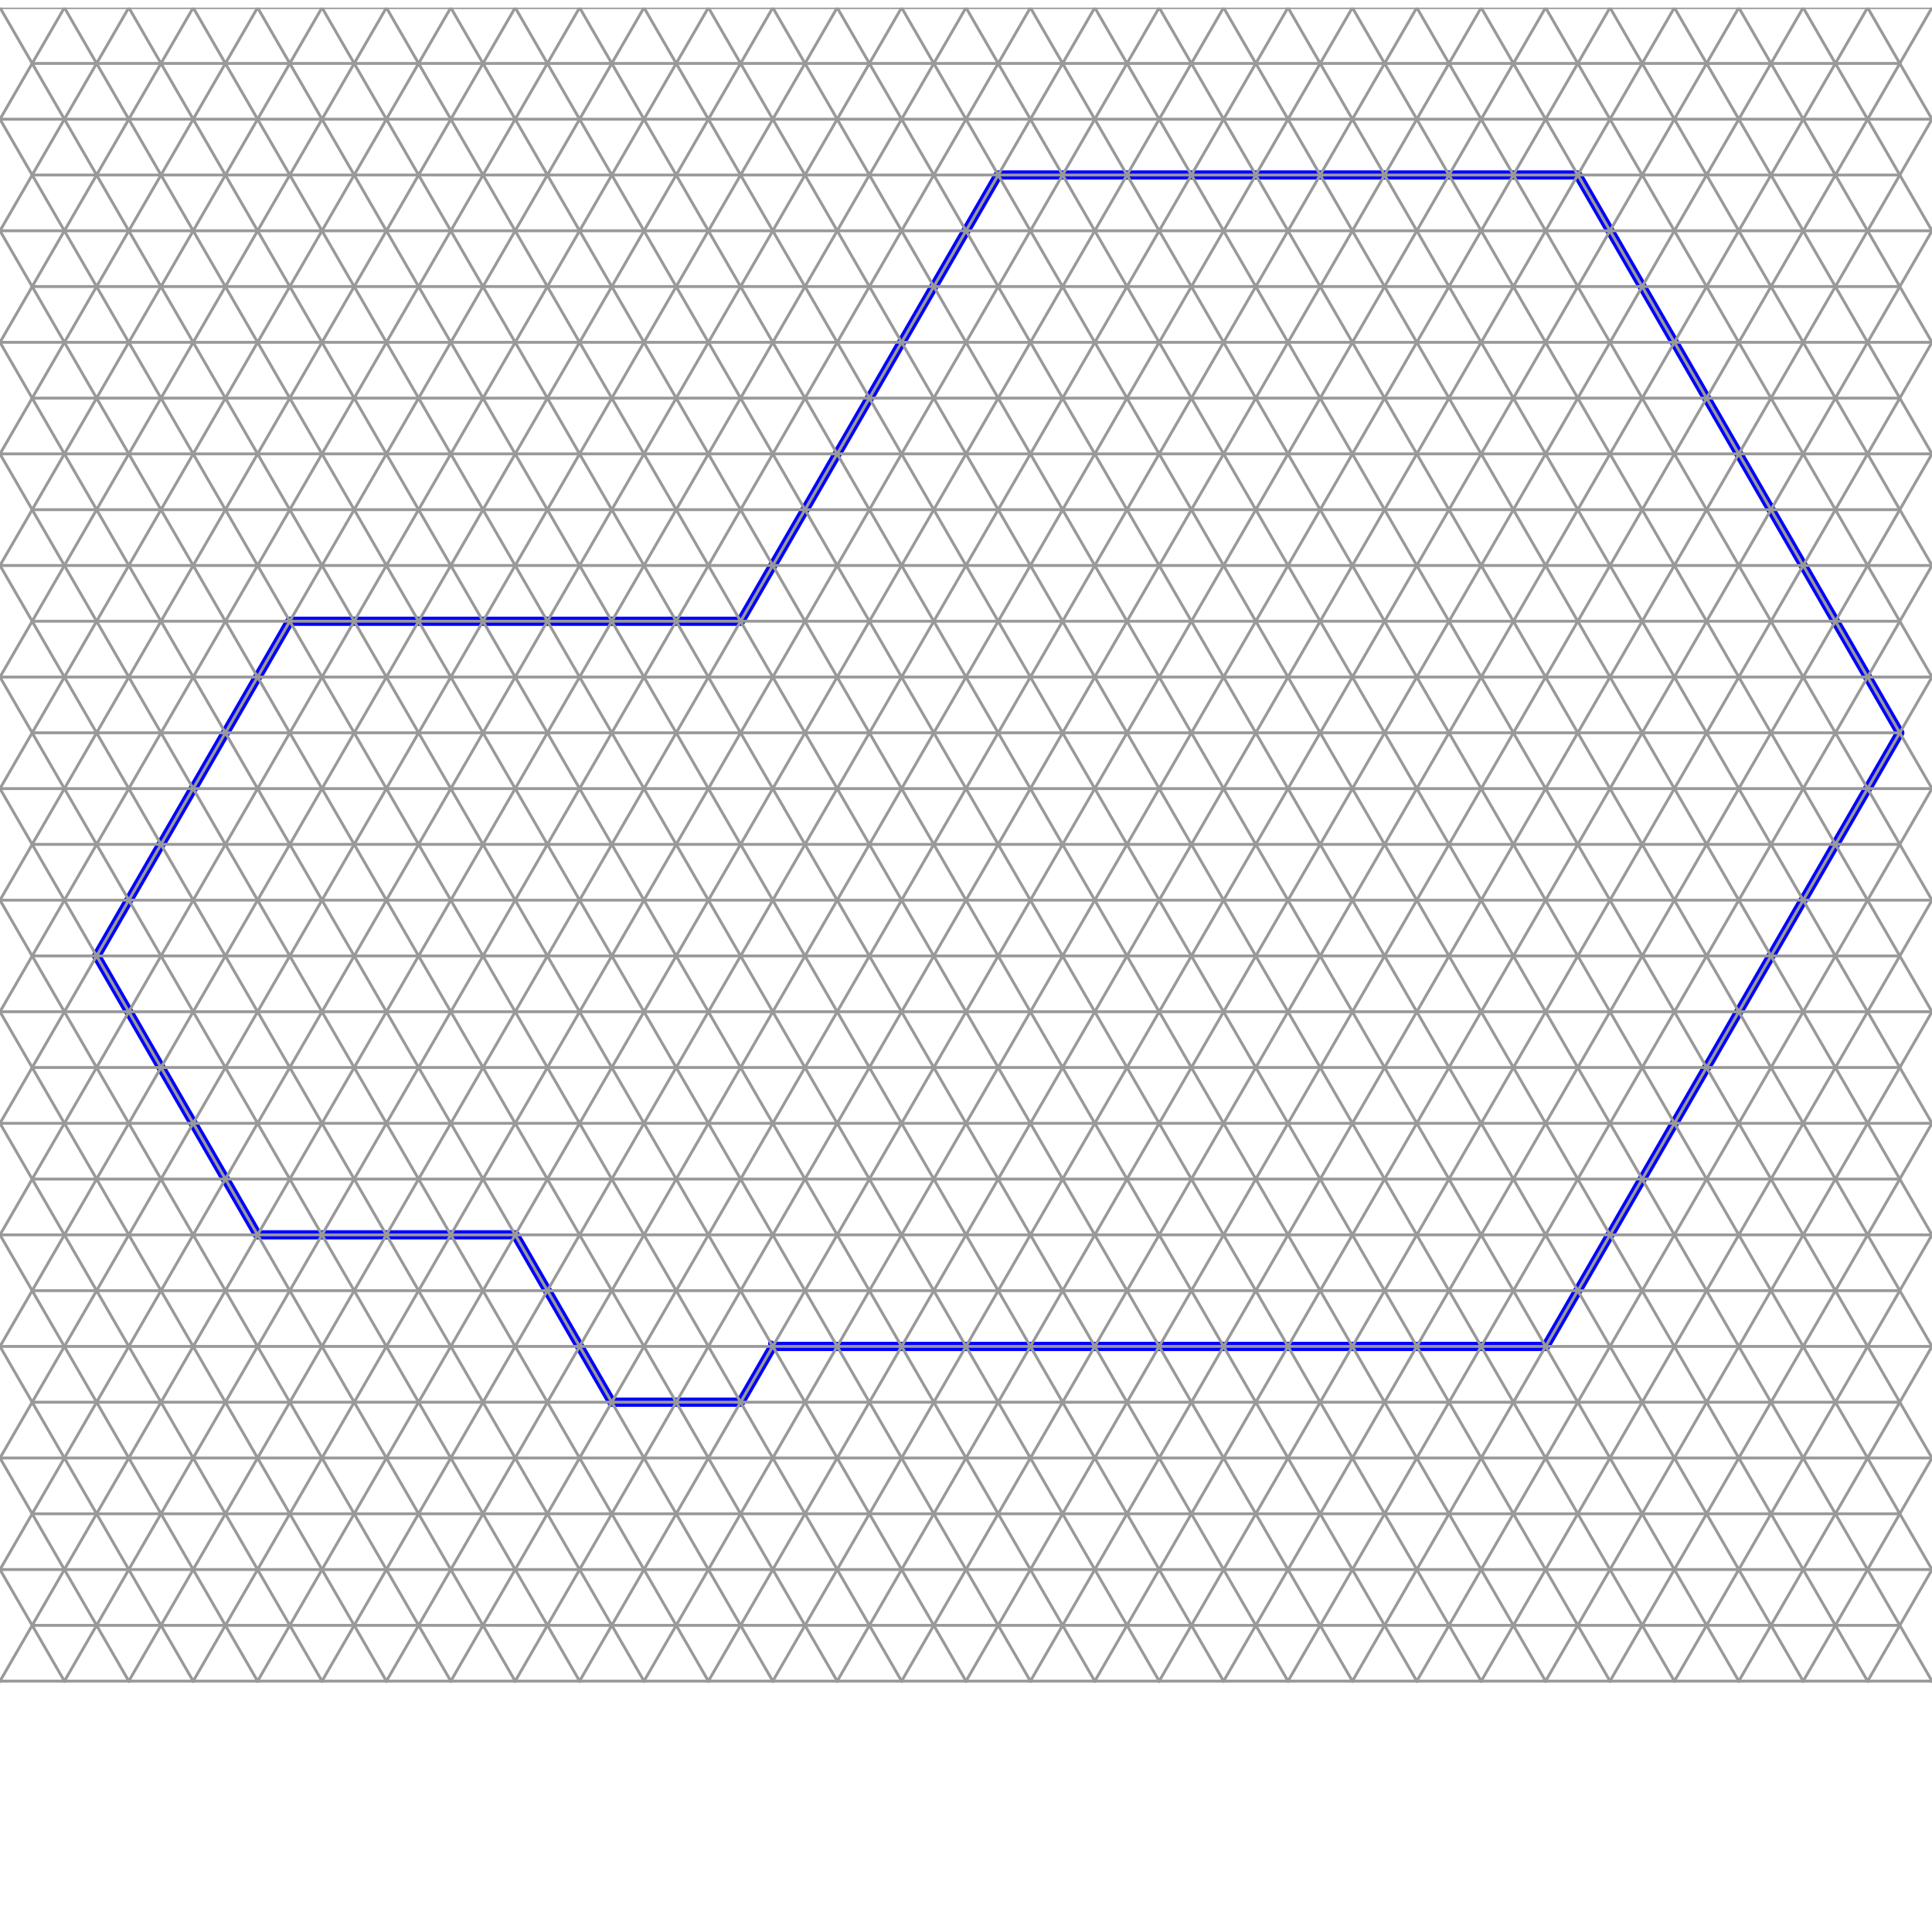
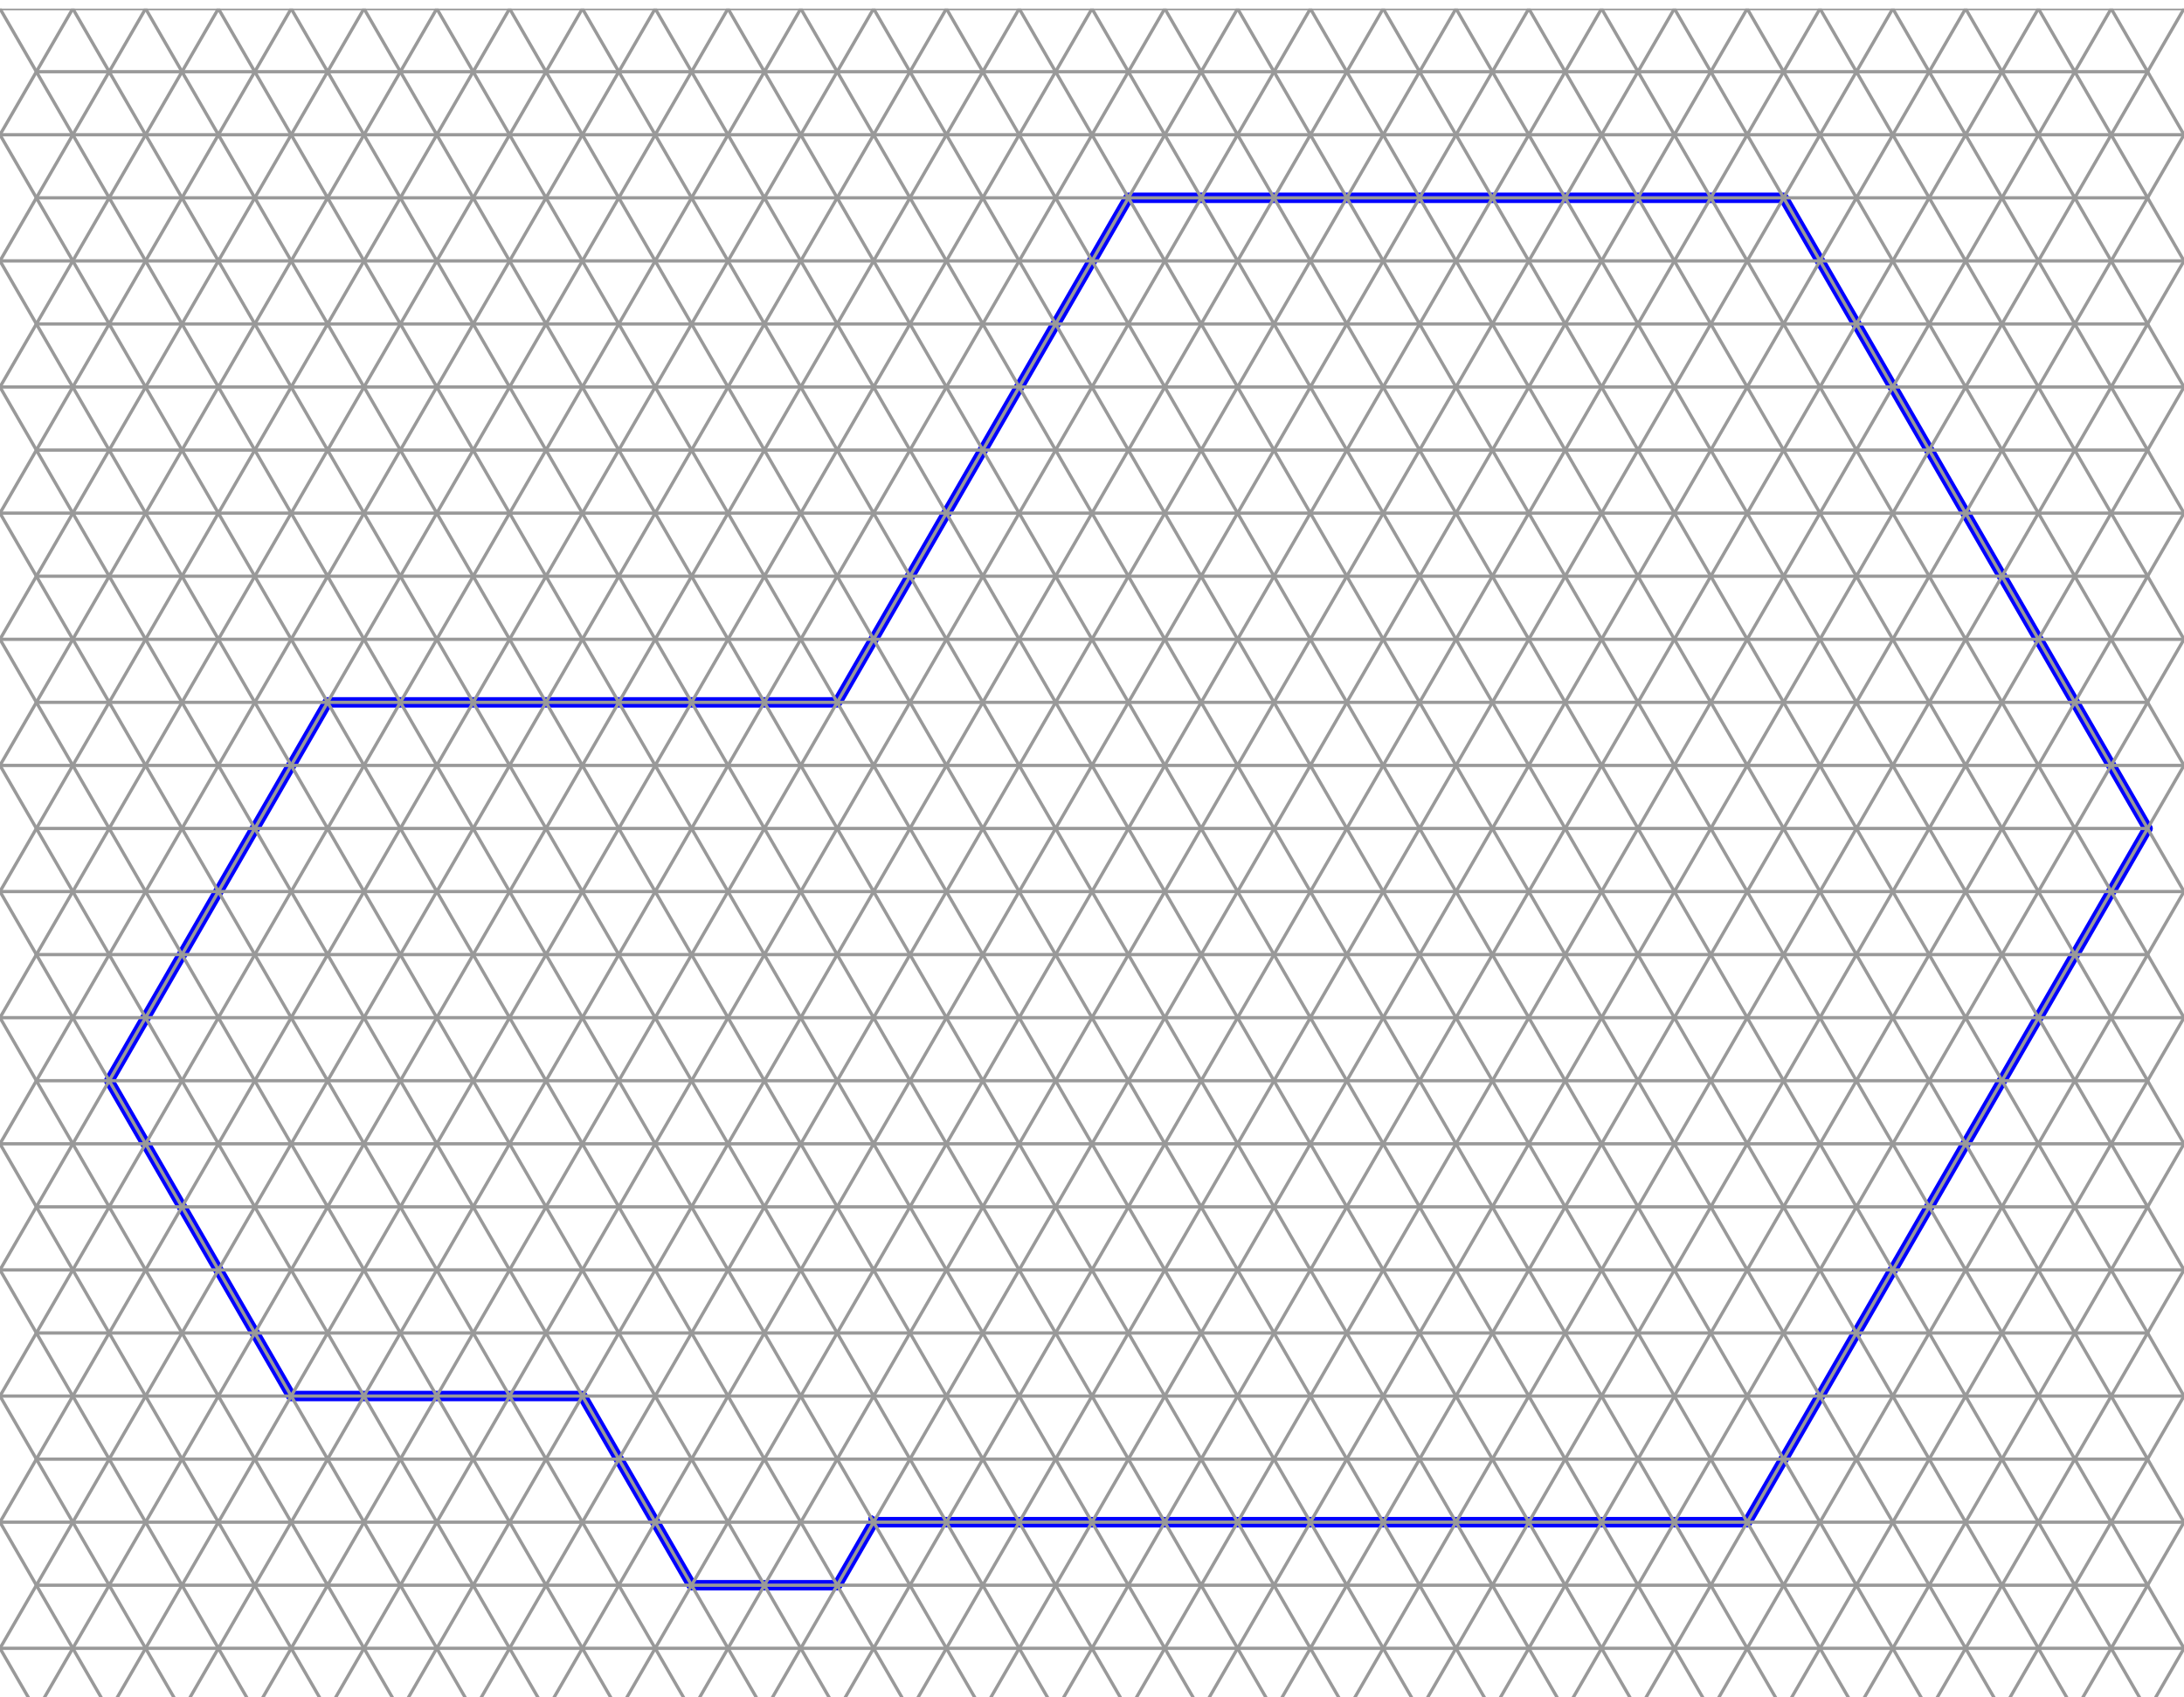
- <svg xmlns="http://www.w3.org/2000/svg" width="167.4pt" height="166.32pt" viewBox="0 0 167.4 166.32" version="1.1">
+ <svg xmlns="http://www.w3.org/2000/svg" width="167.4pt" height="130pt" viewBox="0 0 167.4 130" version="1.1">
  <defs>
    <style type="text/css">*{stroke-linejoin: round; stroke-linecap: butt}</style>
  </defs>
  <g id="figure_1">
    <g id="patch_1">
      <path d="M 0 166.32  L 167.4 166.32  L 167.4 0  L 0 0  L 0 166.32  z " style="fill: none" />
    </g>
    <g id="axes_1">
      <g id="line2d_1">
        <path d="M 66.96 116.64  L 133.92 116.64  L 164.61 63.483  L 136.71 15.159  L 86.49 15.159  L 64.17 53.819  L 25.11 53.819  L 8.37 82.813  L 22.32 106.975  L 44.64 106.975  L 53.01 121.472  L 64.17 121.472  L 66.96 116.64  " clip-path="url(#p8c1ee2a0fe)" style="fill: none; stroke: #0000ff; stroke-width: 0.8; stroke-linecap: square" />
      </g>
      <g id="line2d_2">
        <path d="M 0 145.635  L 167.4 145.635  " clip-path="url(#p0a78ed28b2)" style="fill: none; stroke: #999999; stroke-width: 0.25; stroke-linecap: square" />
      </g>
      <g id="line2d_3">
        <path d="M 2.79 140.802  L 164.61 140.802  " clip-path="url(#p0a78ed28b2)" style="fill: none; stroke: #999999; stroke-width: 0.25; stroke-linecap: square" />
      </g>
      <g id="line2d_4">
        <path d="M 0 135.97  L 167.4 135.97  " clip-path="url(#p0a78ed28b2)" style="fill: none; stroke: #999999; stroke-width: 0.25; stroke-linecap: square" />
      </g>
      <g id="line2d_5">
        <path d="M 2.79 131.137  L 164.61 131.137  " clip-path="url(#p0a78ed28b2)" style="fill: none; stroke: #999999; stroke-width: 0.25; stroke-linecap: square" />
      </g>
      <g id="line2d_6">
        <path d="M 0 126.305  L 167.4 126.305  " clip-path="url(#p0a78ed28b2)" style="fill: none; stroke: #999999; stroke-width: 0.25; stroke-linecap: square" />
      </g>
      <g id="line2d_7">
        <path d="M 2.79 121.472  L 164.61 121.472  " clip-path="url(#p0a78ed28b2)" style="fill: none; stroke: #999999; stroke-width: 0.25; stroke-linecap: square" />
      </g>
      <g id="line2d_8">
        <path d="M 0 116.64  L 167.4 116.64  " clip-path="url(#p0a78ed28b2)" style="fill: none; stroke: #999999; stroke-width: 0.25; stroke-linecap: square" />
      </g>
      <g id="line2d_9">
        <path d="M 2.79 111.808  L 164.61 111.808  " clip-path="url(#p0a78ed28b2)" style="fill: none; stroke: #999999; stroke-width: 0.25; stroke-linecap: square" />
      </g>
      <g id="line2d_10">
        <path d="M 0 106.975  L 167.4 106.975  " clip-path="url(#p0a78ed28b2)" style="fill: none; stroke: #999999; stroke-width: 0.25; stroke-linecap: square" />
      </g>
      <g id="line2d_11">
        <path d="M 2.79 102.143  L 164.61 102.143  " clip-path="url(#p0a78ed28b2)" style="fill: none; stroke: #999999; stroke-width: 0.25; stroke-linecap: square" />
      </g>
      <g id="line2d_12">
        <path d="M 0 97.31  L 167.4 97.31  " clip-path="url(#p0a78ed28b2)" style="fill: none; stroke: #999999; stroke-width: 0.25; stroke-linecap: square" />
      </g>
      <g id="line2d_13">
        <path d="M 2.79 92.478  L 164.61 92.478  " clip-path="url(#p0a78ed28b2)" style="fill: none; stroke: #999999; stroke-width: 0.25; stroke-linecap: square" />
      </g>
      <g id="line2d_14">
        <path d="M 0 87.645  L 167.4 87.645  " clip-path="url(#p0a78ed28b2)" style="fill: none; stroke: #999999; stroke-width: 0.25; stroke-linecap: square" />
      </g>
      <g id="line2d_15">
        <path d="M 2.79 82.813  L 164.61 82.813  " clip-path="url(#p0a78ed28b2)" style="fill: none; stroke: #999999; stroke-width: 0.25; stroke-linecap: square" />
      </g>
      <g id="line2d_16">
        <path d="M 0 77.981  L 167.4 77.981  " clip-path="url(#p0a78ed28b2)" style="fill: none; stroke: #999999; stroke-width: 0.25; stroke-linecap: square" />
      </g>
      <g id="line2d_17">
        <path d="M 2.79 73.148  L 164.61 73.148  " clip-path="url(#p0a78ed28b2)" style="fill: none; stroke: #999999; stroke-width: 0.25; stroke-linecap: square" />
      </g>
      <g id="line2d_18">
        <path d="M 0 68.316  L 167.4 68.316  " clip-path="url(#p0a78ed28b2)" style="fill: none; stroke: #999999; stroke-width: 0.25; stroke-linecap: square" />
      </g>
      <g id="line2d_19">
        <path d="M 2.79 63.483  L 164.61 63.483  " clip-path="url(#p0a78ed28b2)" style="fill: none; stroke: #999999; stroke-width: 0.25; stroke-linecap: square" />
      </g>
      <g id="line2d_20">
        <path d="M 0 58.651  L 167.4 58.651  " clip-path="url(#p0a78ed28b2)" style="fill: none; stroke: #999999; stroke-width: 0.25; stroke-linecap: square" />
      </g>
      <g id="line2d_21">
        <path d="M 2.79 53.819  L 164.61 53.819  " clip-path="url(#p0a78ed28b2)" style="fill: none; stroke: #999999; stroke-width: 0.25; stroke-linecap: square" />
      </g>
      <g id="line2d_22">
        <path d="M 0 48.986  L 167.4 48.986  " clip-path="url(#p0a78ed28b2)" style="fill: none; stroke: #999999; stroke-width: 0.25; stroke-linecap: square" />
      </g>
      <g id="line2d_23">
        <path d="M 2.79 44.154  L 164.61 44.154  " clip-path="url(#p0a78ed28b2)" style="fill: none; stroke: #999999; stroke-width: 0.25; stroke-linecap: square" />
      </g>
      <g id="line2d_24">
        <path d="M 0 39.321  L 167.4 39.321  " clip-path="url(#p0a78ed28b2)" style="fill: none; stroke: #999999; stroke-width: 0.25; stroke-linecap: square" />
      </g>
      <g id="line2d_25">
        <path d="M 2.79 34.489  L 164.61 34.489  " clip-path="url(#p0a78ed28b2)" style="fill: none; stroke: #999999; stroke-width: 0.25; stroke-linecap: square" />
      </g>
      <g id="line2d_26">
        <path d="M 0 29.656  L 167.4 29.656  " clip-path="url(#p0a78ed28b2)" style="fill: none; stroke: #999999; stroke-width: 0.25; stroke-linecap: square" />
      </g>
      <g id="line2d_27">
        <path d="M 2.79 24.824  L 164.61 24.824  " clip-path="url(#p0a78ed28b2)" style="fill: none; stroke: #999999; stroke-width: 0.25; stroke-linecap: square" />
      </g>
      <g id="line2d_28">
        <path d="M 0 19.992  L 167.4 19.992  " clip-path="url(#p0a78ed28b2)" style="fill: none; stroke: #999999; stroke-width: 0.25; stroke-linecap: square" />
      </g>
      <g id="line2d_29">
        <path d="M 2.79 15.159  L 164.61 15.159  " clip-path="url(#p0a78ed28b2)" style="fill: none; stroke: #999999; stroke-width: 0.25; stroke-linecap: square" />
      </g>
      <g id="line2d_30">
        <path d="M 0 10.327  L 167.4 10.327  " clip-path="url(#p0a78ed28b2)" style="fill: none; stroke: #999999; stroke-width: 0.25; stroke-linecap: square" />
      </g>
      <g id="line2d_31">
        <path d="M 2.79 5.494  L 164.61 5.494  " clip-path="url(#p0a78ed28b2)" style="fill: none; stroke: #999999; stroke-width: 0.25; stroke-linecap: square" />
      </g>
      <g id="line2d_32">
        <path d="M 0 0.662  L 167.4 0.662  " clip-path="url(#p0a78ed28b2)" style="fill: none; stroke: #999999; stroke-width: 0.25; stroke-linecap: square" />
      </g>
      <g id="line2d_33">
        <path d="M -1 2.394  L 0 0.662  " clip-path="url(#p0a78ed28b2)" style="fill: none; stroke: #999999; stroke-width: 0.25; stroke-linecap: square" />
      </g>
      <g id="line2d_34">
        <path d="M -1 12.059  L 5.58 0.662  " clip-path="url(#p0a78ed28b2)" style="fill: none; stroke: #999999; stroke-width: 0.25; stroke-linecap: square" />
      </g>
      <g id="line2d_35">
        <path d="M -1 21.724  L 11.16 0.662  " clip-path="url(#p0a78ed28b2)" style="fill: none; stroke: #999999; stroke-width: 0.25; stroke-linecap: square" />
      </g>
      <g id="line2d_36">
        <path d="M -1 31.388  L 16.74 0.662  " clip-path="url(#p0a78ed28b2)" style="fill: none; stroke: #999999; stroke-width: 0.25; stroke-linecap: square" />
      </g>
      <g id="line2d_37">
        <path d="M -1 41.053  L 22.32 0.662  " clip-path="url(#p0a78ed28b2)" style="fill: none; stroke: #999999; stroke-width: 0.25; stroke-linecap: square" />
      </g>
      <g id="line2d_38">
        <path d="M -1 50.718  L 27.9 0.662  " clip-path="url(#p0a78ed28b2)" style="fill: none; stroke: #999999; stroke-width: 0.25; stroke-linecap: square" />
      </g>
      <g id="line2d_39">
        <path d="M -1 60.383  L 33.48 0.662  " clip-path="url(#p0a78ed28b2)" style="fill: none; stroke: #999999; stroke-width: 0.25; stroke-linecap: square" />
      </g>
      <g id="line2d_40">
        <path d="M -1 70.048  L 39.06 0.662  " clip-path="url(#p0a78ed28b2)" style="fill: none; stroke: #999999; stroke-width: 0.25; stroke-linecap: square" />
      </g>
      <g id="line2d_41">
        <path d="M -1 79.713  L 44.64 0.662  " clip-path="url(#p0a78ed28b2)" style="fill: none; stroke: #999999; stroke-width: 0.25; stroke-linecap: square" />
      </g>
      <g id="line2d_42">
        <path d="M -1 89.378  L 50.22 0.662  " clip-path="url(#p0a78ed28b2)" style="fill: none; stroke: #999999; stroke-width: 0.25; stroke-linecap: square" />
      </g>
      <g id="line2d_43">
        <path d="M -1 99.042  L 55.8 0.662  " clip-path="url(#p0a78ed28b2)" style="fill: none; stroke: #999999; stroke-width: 0.25; stroke-linecap: square" />
      </g>
      <g id="line2d_44">
        <path d="M -1 108.707  L 61.38 0.662  " clip-path="url(#p0a78ed28b2)" style="fill: none; stroke: #999999; stroke-width: 0.25; stroke-linecap: square" />
      </g>
      <g id="line2d_45">
        <path d="M -1 118.372  L 66.96 0.662  " clip-path="url(#p0a78ed28b2)" style="fill: none; stroke: #999999; stroke-width: 0.25; stroke-linecap: square" />
      </g>
      <g id="line2d_46">
        <path d="M -1 128.037  L 72.54 0.662  " clip-path="url(#p0a78ed28b2)" style="fill: none; stroke: #999999; stroke-width: 0.25; stroke-linecap: square" />
      </g>
      <g id="line2d_47">
        <path d="M -1 137.702  L 78.12 0.662  " clip-path="url(#p0a78ed28b2)" style="fill: none; stroke: #999999; stroke-width: 0.25; stroke-linecap: square" />
      </g>
      <g id="line2d_48">
        <path d="M 0 145.635  L 83.7 0.662  " clip-path="url(#p0a78ed28b2)" style="fill: none; stroke: #999999; stroke-width: 0.25; stroke-linecap: square" />
      </g>
      <g id="line2d_49">
        <path d="M 5.58 145.635  L 89.28 0.662  " clip-path="url(#p0a78ed28b2)" style="fill: none; stroke: #999999; stroke-width: 0.25; stroke-linecap: square" />
      </g>
      <g id="line2d_50">
        <path d="M 11.16 145.635  L 94.86 0.662  " clip-path="url(#p0a78ed28b2)" style="fill: none; stroke: #999999; stroke-width: 0.25; stroke-linecap: square" />
      </g>
      <g id="line2d_51">
        <path d="M 16.74 145.635  L 100.44 0.662  " clip-path="url(#p0a78ed28b2)" style="fill: none; stroke: #999999; stroke-width: 0.25; stroke-linecap: square" />
      </g>
      <g id="line2d_52">
        <path d="M 22.32 145.635  L 106.02 0.662  " clip-path="url(#p0a78ed28b2)" style="fill: none; stroke: #999999; stroke-width: 0.25; stroke-linecap: square" />
      </g>
      <g id="line2d_53">
        <path d="M 27.9 145.635  L 111.6 0.662  " clip-path="url(#p0a78ed28b2)" style="fill: none; stroke: #999999; stroke-width: 0.25; stroke-linecap: square" />
      </g>
      <g id="line2d_54">
        <path d="M 33.48 145.635  L 117.18 0.662  " clip-path="url(#p0a78ed28b2)" style="fill: none; stroke: #999999; stroke-width: 0.25; stroke-linecap: square" />
      </g>
      <g id="line2d_55">
        <path d="M 39.06 145.635  L 122.76 0.662  " clip-path="url(#p0a78ed28b2)" style="fill: none; stroke: #999999; stroke-width: 0.25; stroke-linecap: square" />
      </g>
      <g id="line2d_56">
        <path d="M 44.64 145.635  L 128.34 0.662  " clip-path="url(#p0a78ed28b2)" style="fill: none; stroke: #999999; stroke-width: 0.25; stroke-linecap: square" />
      </g>
      <g id="line2d_57">
        <path d="M 50.22 145.635  L 133.92 0.662  " clip-path="url(#p0a78ed28b2)" style="fill: none; stroke: #999999; stroke-width: 0.25; stroke-linecap: square" />
      </g>
      <g id="line2d_58">
        <path d="M 55.8 145.635  L 139.5 0.662  " clip-path="url(#p0a78ed28b2)" style="fill: none; stroke: #999999; stroke-width: 0.25; stroke-linecap: square" />
      </g>
      <g id="line2d_59">
        <path d="M 61.38 145.635  L 145.08 0.662  " clip-path="url(#p0a78ed28b2)" style="fill: none; stroke: #999999; stroke-width: 0.25; stroke-linecap: square" />
      </g>
      <g id="line2d_60">
        <path d="M 66.96 145.635  L 150.66 0.662  " clip-path="url(#p0a78ed28b2)" style="fill: none; stroke: #999999; stroke-width: 0.25; stroke-linecap: square" />
      </g>
      <g id="line2d_61">
        <path d="M 72.54 145.635  L 156.24 0.662  " clip-path="url(#p0a78ed28b2)" style="fill: none; stroke: #999999; stroke-width: 0.25; stroke-linecap: square" />
      </g>
      <g id="line2d_62">
        <path d="M 78.12 145.635  L 161.82 0.662  " clip-path="url(#p0a78ed28b2)" style="fill: none; stroke: #999999; stroke-width: 0.25; stroke-linecap: square" />
      </g>
      <g id="line2d_63">
        <path d="M 83.7 145.635  L 167.4 0.662  " clip-path="url(#p0a78ed28b2)" style="fill: none; stroke: #999999; stroke-width: 0.25; stroke-linecap: square" />
      </g>
      <g id="line2d_64">
        <path d="M 89.28 145.635  L 168.4 8.595  " clip-path="url(#p0a78ed28b2)" style="fill: none; stroke: #999999; stroke-width: 0.25; stroke-linecap: square" />
      </g>
      <g id="line2d_65">
        <path d="M 94.86 145.635  L 168.4 18.26  " clip-path="url(#p0a78ed28b2)" style="fill: none; stroke: #999999; stroke-width: 0.25; stroke-linecap: square" />
      </g>
      <g id="line2d_66">
        <path d="M 100.44 145.635  L 168.4 27.924  " clip-path="url(#p0a78ed28b2)" style="fill: none; stroke: #999999; stroke-width: 0.25; stroke-linecap: square" />
      </g>
      <g id="line2d_67">
        <path d="M 106.02 145.635  L 168.4 37.589  " clip-path="url(#p0a78ed28b2)" style="fill: none; stroke: #999999; stroke-width: 0.25; stroke-linecap: square" />
      </g>
      <g id="line2d_68">
        <path d="M 111.6 145.635  L 168.4 47.254  " clip-path="url(#p0a78ed28b2)" style="fill: none; stroke: #999999; stroke-width: 0.25; stroke-linecap: square" />
      </g>
      <g id="line2d_69">
        <path d="M 117.18 145.635  L 168.4 56.919  " clip-path="url(#p0a78ed28b2)" style="fill: none; stroke: #999999; stroke-width: 0.25; stroke-linecap: square" />
      </g>
      <g id="line2d_70">
        <path d="M 122.76 145.635  L 168.4 66.584  " clip-path="url(#p0a78ed28b2)" style="fill: none; stroke: #999999; stroke-width: 0.25; stroke-linecap: square" />
      </g>
      <g id="line2d_71">
        <path d="M 128.34 145.635  L 168.4 76.249  " clip-path="url(#p0a78ed28b2)" style="fill: none; stroke: #999999; stroke-width: 0.25; stroke-linecap: square" />
      </g>
      <g id="line2d_72">
        <path d="M 133.92 145.635  L 168.4 85.913  " clip-path="url(#p0a78ed28b2)" style="fill: none; stroke: #999999; stroke-width: 0.25; stroke-linecap: square" />
      </g>
      <g id="line2d_73">
        <path d="M 139.5 145.635  L 168.4 95.578  " clip-path="url(#p0a78ed28b2)" style="fill: none; stroke: #999999; stroke-width: 0.25; stroke-linecap: square" />
      </g>
      <g id="line2d_74">
        <path d="M 145.08 145.635  L 168.4 105.243  " clip-path="url(#p0a78ed28b2)" style="fill: none; stroke: #999999; stroke-width: 0.25; stroke-linecap: square" />
      </g>
      <g id="line2d_75">
        <path d="M 150.66 145.635  L 168.4 114.908  " clip-path="url(#p0a78ed28b2)" style="fill: none; stroke: #999999; stroke-width: 0.25; stroke-linecap: square" />
      </g>
      <g id="line2d_76">
        <path d="M 156.24 145.635  L 168.4 124.573  " clip-path="url(#p0a78ed28b2)" style="fill: none; stroke: #999999; stroke-width: 0.25; stroke-linecap: square" />
      </g>
      <g id="line2d_77">
        <path d="M 161.82 145.635  L 168.4 134.238  " clip-path="url(#p0a78ed28b2)" style="fill: none; stroke: #999999; stroke-width: 0.25; stroke-linecap: square" />
      </g>
      <g id="line2d_78">
        <path d="M 167.4 145.635  L 168.4 143.902  " clip-path="url(#p0a78ed28b2)" style="fill: none; stroke: #999999; stroke-width: 0.25; stroke-linecap: square" />
      </g>
      <g id="line2d_79">
        <path d="M 0 145.635  L -1 143.902  " clip-path="url(#p0a78ed28b2)" style="fill: none; stroke: #999999; stroke-width: 0.25; stroke-linecap: square" />
      </g>
      <g id="line2d_80">
        <path d="M 5.58 145.635  L -1 134.238  " clip-path="url(#p0a78ed28b2)" style="fill: none; stroke: #999999; stroke-width: 0.25; stroke-linecap: square" />
      </g>
      <g id="line2d_81">
        <path d="M 11.16 145.635  L -1 124.573  " clip-path="url(#p0a78ed28b2)" style="fill: none; stroke: #999999; stroke-width: 0.25; stroke-linecap: square" />
      </g>
      <g id="line2d_82">
        <path d="M 16.74 145.635  L -1 114.908  " clip-path="url(#p0a78ed28b2)" style="fill: none; stroke: #999999; stroke-width: 0.25; stroke-linecap: square" />
      </g>
      <g id="line2d_83">
        <path d="M 22.32 145.635  L -1 105.243  " clip-path="url(#p0a78ed28b2)" style="fill: none; stroke: #999999; stroke-width: 0.25; stroke-linecap: square" />
      </g>
      <g id="line2d_84">
        <path d="M 27.9 145.635  L -1 95.578  " clip-path="url(#p0a78ed28b2)" style="fill: none; stroke: #999999; stroke-width: 0.25; stroke-linecap: square" />
      </g>
      <g id="line2d_85">
        <path d="M 33.48 145.635  L -1 85.913  " clip-path="url(#p0a78ed28b2)" style="fill: none; stroke: #999999; stroke-width: 0.25; stroke-linecap: square" />
      </g>
      <g id="line2d_86">
        <path d="M 39.06 145.635  L -1 76.249  " clip-path="url(#p0a78ed28b2)" style="fill: none; stroke: #999999; stroke-width: 0.25; stroke-linecap: square" />
      </g>
      <g id="line2d_87">
        <path d="M 44.64 145.635  L -1 66.584  " clip-path="url(#p0a78ed28b2)" style="fill: none; stroke: #999999; stroke-width: 0.25; stroke-linecap: square" />
      </g>
      <g id="line2d_88">
        <path d="M 50.22 145.635  L -1 56.919  " clip-path="url(#p0a78ed28b2)" style="fill: none; stroke: #999999; stroke-width: 0.25; stroke-linecap: square" />
      </g>
      <g id="line2d_89">
        <path d="M 55.8 145.635  L -1 47.254  " clip-path="url(#p0a78ed28b2)" style="fill: none; stroke: #999999; stroke-width: 0.25; stroke-linecap: square" />
      </g>
      <g id="line2d_90">
        <path d="M 61.38 145.635  L -1 37.589  " clip-path="url(#p0a78ed28b2)" style="fill: none; stroke: #999999; stroke-width: 0.25; stroke-linecap: square" />
      </g>
      <g id="line2d_91">
        <path d="M 66.96 145.635  L -1 27.924  " clip-path="url(#p0a78ed28b2)" style="fill: none; stroke: #999999; stroke-width: 0.25; stroke-linecap: square" />
      </g>
      <g id="line2d_92">
        <path d="M 72.54 145.635  L -1 18.26  " clip-path="url(#p0a78ed28b2)" style="fill: none; stroke: #999999; stroke-width: 0.25; stroke-linecap: square" />
      </g>
      <g id="line2d_93">
        <path d="M 78.12 145.635  L -1 8.595  " clip-path="url(#p0a78ed28b2)" style="fill: none; stroke: #999999; stroke-width: 0.25; stroke-linecap: square" />
      </g>
      <g id="line2d_94">
        <path d="M 83.7 145.635  L 0 0.662  " clip-path="url(#p0a78ed28b2)" style="fill: none; stroke: #999999; stroke-width: 0.25; stroke-linecap: square" />
      </g>
      <g id="line2d_95">
        <path d="M 89.28 145.635  L 5.58 0.662  " clip-path="url(#p0a78ed28b2)" style="fill: none; stroke: #999999; stroke-width: 0.25; stroke-linecap: square" />
      </g>
      <g id="line2d_96">
        <path d="M 94.86 145.635  L 11.16 0.662  " clip-path="url(#p0a78ed28b2)" style="fill: none; stroke: #999999; stroke-width: 0.25; stroke-linecap: square" />
      </g>
      <g id="line2d_97">
        <path d="M 100.44 145.635  L 16.74 0.662  " clip-path="url(#p0a78ed28b2)" style="fill: none; stroke: #999999; stroke-width: 0.25; stroke-linecap: square" />
      </g>
      <g id="line2d_98">
        <path d="M 106.02 145.635  L 22.32 0.662  " clip-path="url(#p0a78ed28b2)" style="fill: none; stroke: #999999; stroke-width: 0.25; stroke-linecap: square" />
      </g>
      <g id="line2d_99">
        <path d="M 111.6 145.635  L 27.9 0.662  " clip-path="url(#p0a78ed28b2)" style="fill: none; stroke: #999999; stroke-width: 0.25; stroke-linecap: square" />
      </g>
      <g id="line2d_100">
        <path d="M 117.18 145.635  L 33.48 0.662  " clip-path="url(#p0a78ed28b2)" style="fill: none; stroke: #999999; stroke-width: 0.25; stroke-linecap: square" />
      </g>
      <g id="line2d_101">
        <path d="M 122.76 145.635  L 39.06 0.662  " clip-path="url(#p0a78ed28b2)" style="fill: none; stroke: #999999; stroke-width: 0.25; stroke-linecap: square" />
      </g>
      <g id="line2d_102">
        <path d="M 128.34 145.635  L 44.64 0.662  " clip-path="url(#p0a78ed28b2)" style="fill: none; stroke: #999999; stroke-width: 0.25; stroke-linecap: square" />
      </g>
      <g id="line2d_103">
        <path d="M 133.92 145.635  L 50.22 0.662  " clip-path="url(#p0a78ed28b2)" style="fill: none; stroke: #999999; stroke-width: 0.25; stroke-linecap: square" />
      </g>
      <g id="line2d_104">
        <path d="M 139.5 145.635  L 55.8 0.662  " clip-path="url(#p0a78ed28b2)" style="fill: none; stroke: #999999; stroke-width: 0.25; stroke-linecap: square" />
      </g>
      <g id="line2d_105">
        <path d="M 145.08 145.635  L 61.38 0.662  " clip-path="url(#p0a78ed28b2)" style="fill: none; stroke: #999999; stroke-width: 0.25; stroke-linecap: square" />
      </g>
      <g id="line2d_106">
        <path d="M 150.66 145.635  L 66.96 0.662  " clip-path="url(#p0a78ed28b2)" style="fill: none; stroke: #999999; stroke-width: 0.25; stroke-linecap: square" />
      </g>
      <g id="line2d_107">
        <path d="M 156.24 145.635  L 72.54 0.662  " clip-path="url(#p0a78ed28b2)" style="fill: none; stroke: #999999; stroke-width: 0.25; stroke-linecap: square" />
      </g>
      <g id="line2d_108">
        <path d="M 161.82 145.635  L 78.12 0.662  " clip-path="url(#p0a78ed28b2)" style="fill: none; stroke: #999999; stroke-width: 0.25; stroke-linecap: square" />
      </g>
      <g id="line2d_109">
        <path d="M 167.4 145.635  L 83.7 0.662  " clip-path="url(#p0a78ed28b2)" style="fill: none; stroke: #999999; stroke-width: 0.25; stroke-linecap: square" />
      </g>
      <g id="line2d_110">
        <path d="M 168.4 137.702  L 89.28 0.662  " clip-path="url(#p0a78ed28b2)" style="fill: none; stroke: #999999; stroke-width: 0.25; stroke-linecap: square" />
      </g>
      <g id="line2d_111">
        <path d="M 168.4 128.037  L 94.86 0.662  " clip-path="url(#p0a78ed28b2)" style="fill: none; stroke: #999999; stroke-width: 0.25; stroke-linecap: square" />
      </g>
      <g id="line2d_112">
        <path d="M 168.4 118.372  L 100.44 0.662  " clip-path="url(#p0a78ed28b2)" style="fill: none; stroke: #999999; stroke-width: 0.25; stroke-linecap: square" />
      </g>
      <g id="line2d_113">
        <path d="M 168.4 108.707  L 106.02 0.662  " clip-path="url(#p0a78ed28b2)" style="fill: none; stroke: #999999; stroke-width: 0.25; stroke-linecap: square" />
      </g>
      <g id="line2d_114">
        <path d="M 168.4 99.042  L 111.6 0.662  " clip-path="url(#p0a78ed28b2)" style="fill: none; stroke: #999999; stroke-width: 0.25; stroke-linecap: square" />
      </g>
      <g id="line2d_115">
        <path d="M 168.4 89.378  L 117.18 0.662  " clip-path="url(#p0a78ed28b2)" style="fill: none; stroke: #999999; stroke-width: 0.25; stroke-linecap: square" />
      </g>
      <g id="line2d_116">
        <path d="M 168.4 79.713  L 122.76 0.662  " clip-path="url(#p0a78ed28b2)" style="fill: none; stroke: #999999; stroke-width: 0.25; stroke-linecap: square" />
      </g>
      <g id="line2d_117">
        <path d="M 168.4 70.048  L 128.34 0.662  " clip-path="url(#p0a78ed28b2)" style="fill: none; stroke: #999999; stroke-width: 0.25; stroke-linecap: square" />
      </g>
      <g id="line2d_118">
        <path d="M 168.4 60.383  L 133.92 0.662  " clip-path="url(#p0a78ed28b2)" style="fill: none; stroke: #999999; stroke-width: 0.25; stroke-linecap: square" />
      </g>
      <g id="line2d_119">
        <path d="M 168.4 50.718  L 139.5 0.662  " clip-path="url(#p0a78ed28b2)" style="fill: none; stroke: #999999; stroke-width: 0.25; stroke-linecap: square" />
      </g>
      <g id="line2d_120">
        <path d="M 168.4 41.053  L 145.08 0.662  " clip-path="url(#p0a78ed28b2)" style="fill: none; stroke: #999999; stroke-width: 0.25; stroke-linecap: square" />
      </g>
      <g id="line2d_121">
        <path d="M 168.4 31.388  L 150.66 0.662  " clip-path="url(#p0a78ed28b2)" style="fill: none; stroke: #999999; stroke-width: 0.25; stroke-linecap: square" />
      </g>
      <g id="line2d_122">
        <path d="M 168.4 21.724  L 156.24 0.662  " clip-path="url(#p0a78ed28b2)" style="fill: none; stroke: #999999; stroke-width: 0.25; stroke-linecap: square" />
      </g>
      <g id="line2d_123">
        <path d="M 168.4 12.059  L 161.82 0.662  " clip-path="url(#p0a78ed28b2)" style="fill: none; stroke: #999999; stroke-width: 0.25; stroke-linecap: square" />
      </g>
      <g id="line2d_124">
        <path d="M 168.4 2.394  L 167.4 0.662  " clip-path="url(#p0a78ed28b2)" style="fill: none; stroke: #999999; stroke-width: 0.25; stroke-linecap: square" />
      </g>
    </g>
  </g>
  <defs>
    <clipPath id="p8c1ee2a0fe">
      <rect x="0" y="-0" width="167.4" height="166.32" />
    </clipPath>
    <clipPath id="p0a78ed28b2">
      <path d="M 0 150.12  L 167.4 150.12  L 167.4 0.662  L 0 0.662  z " />
    </clipPath>
  </defs>
</svg>
